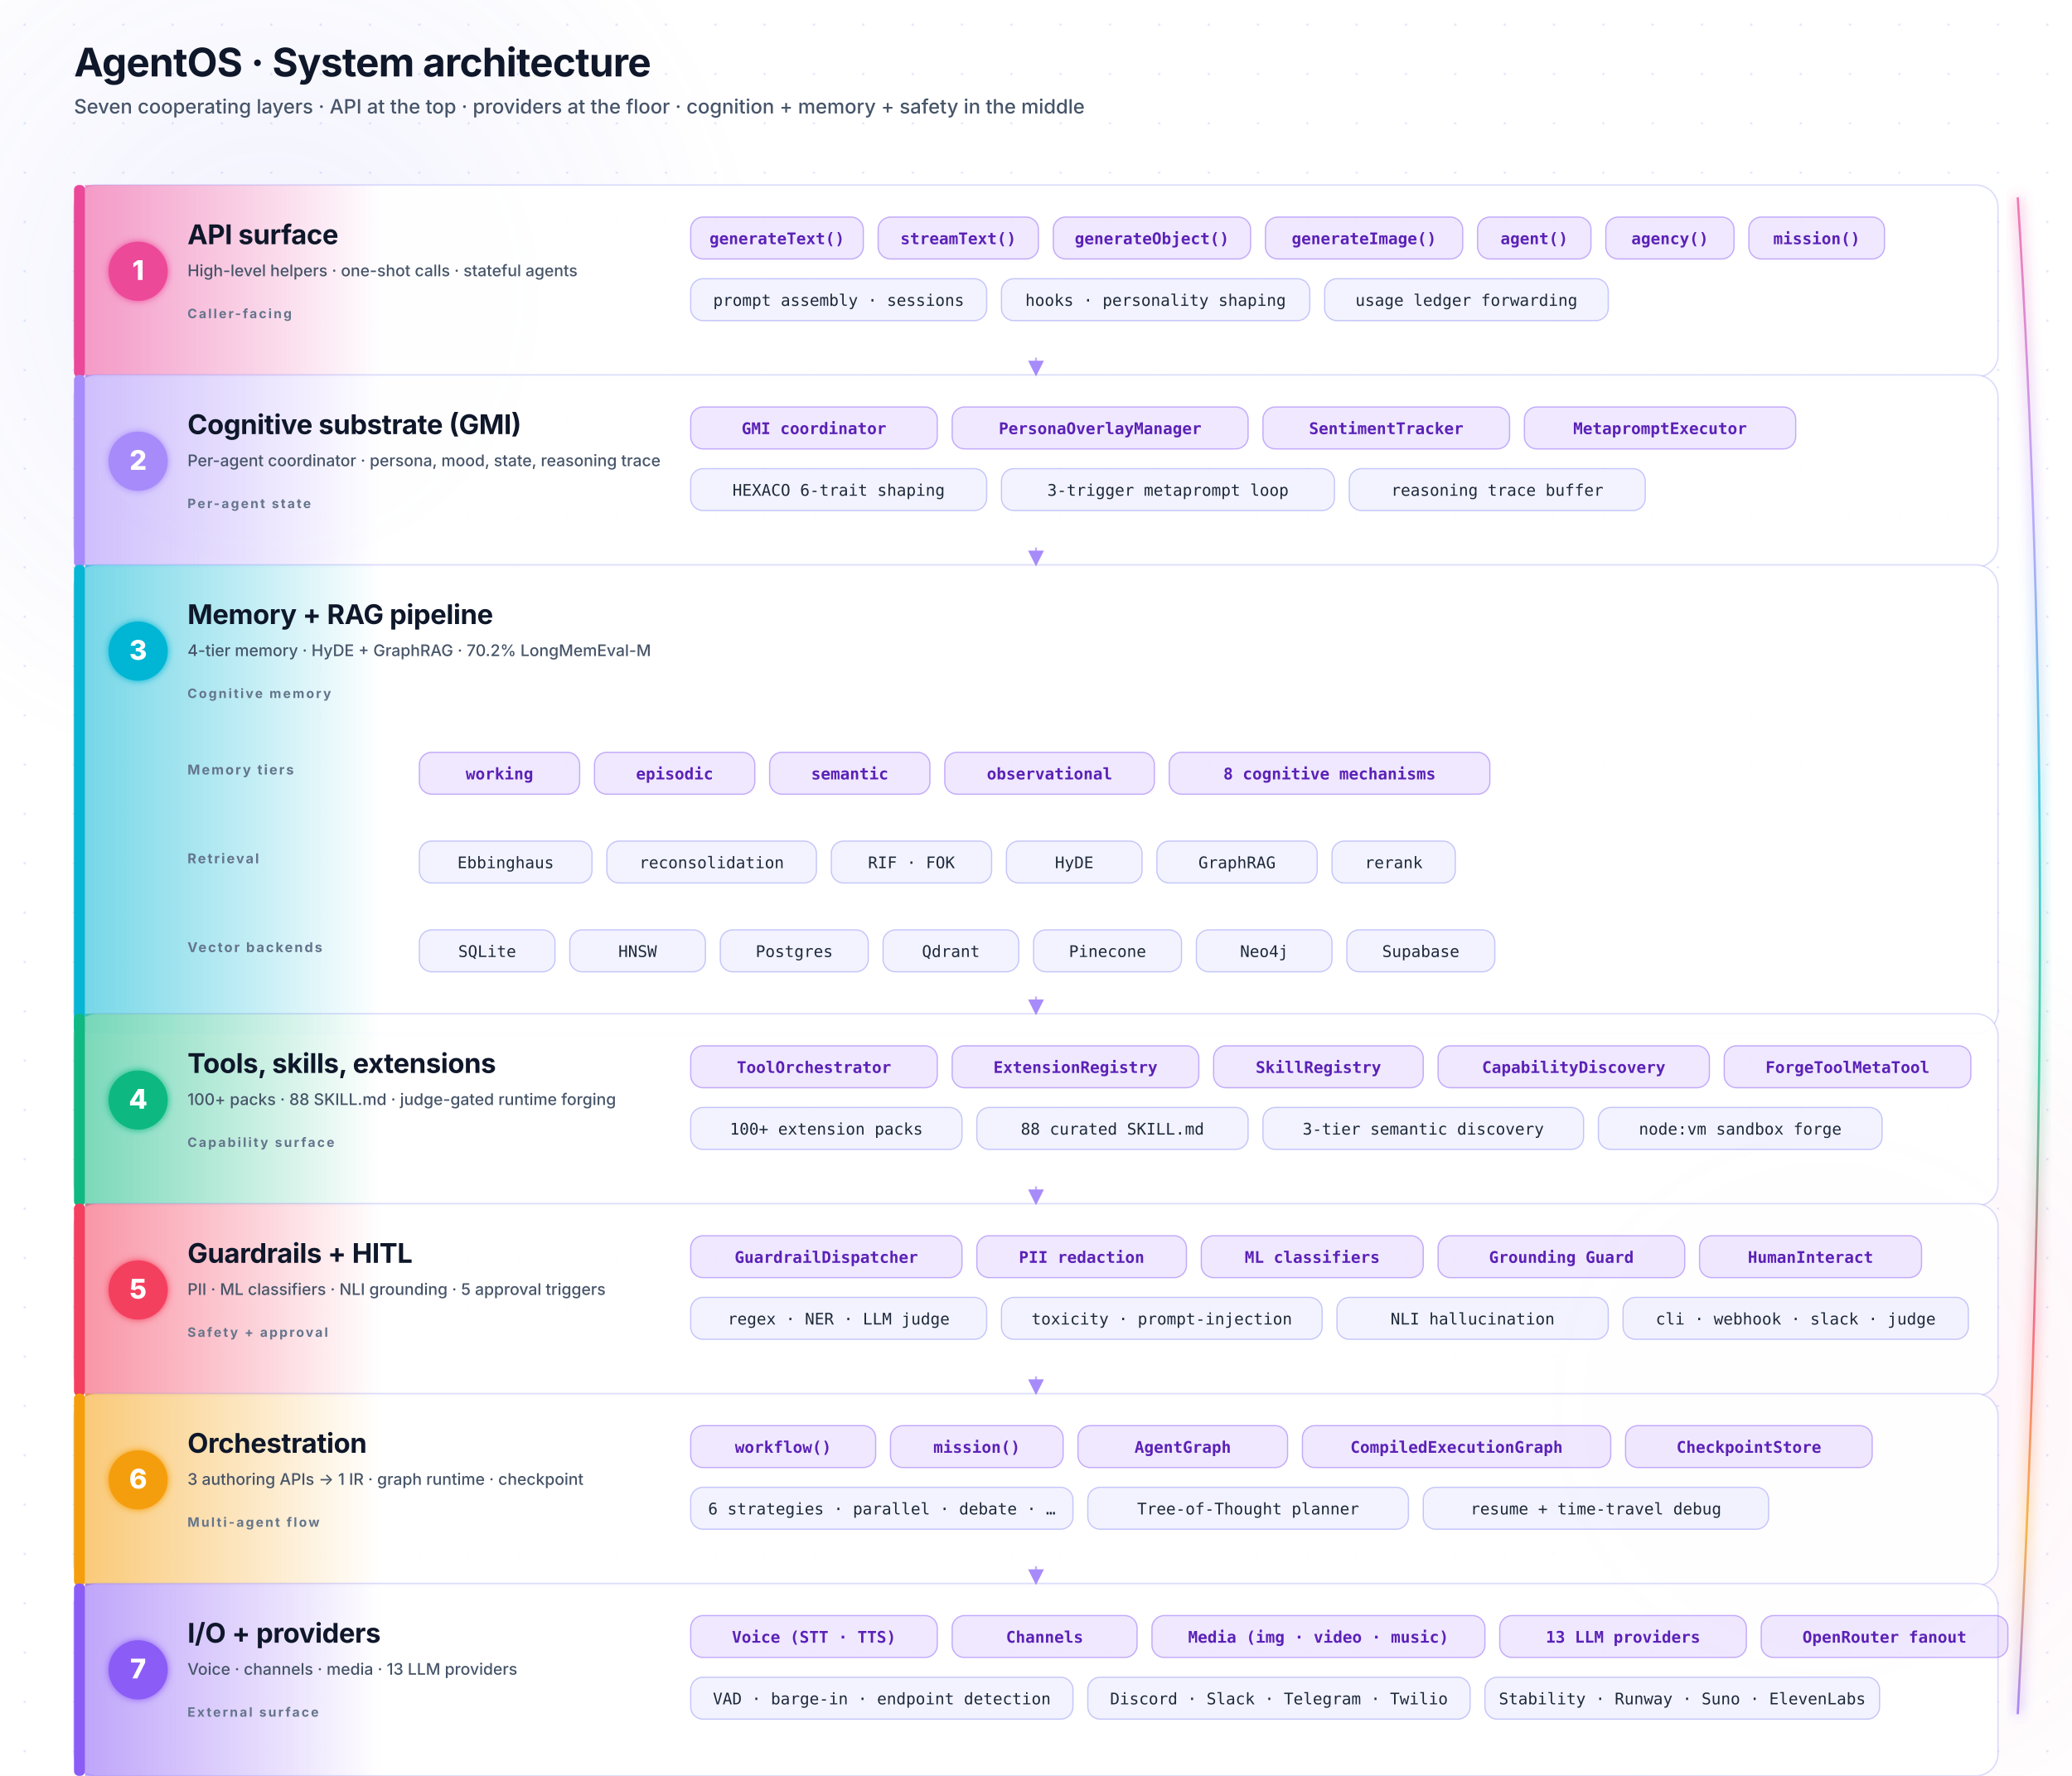
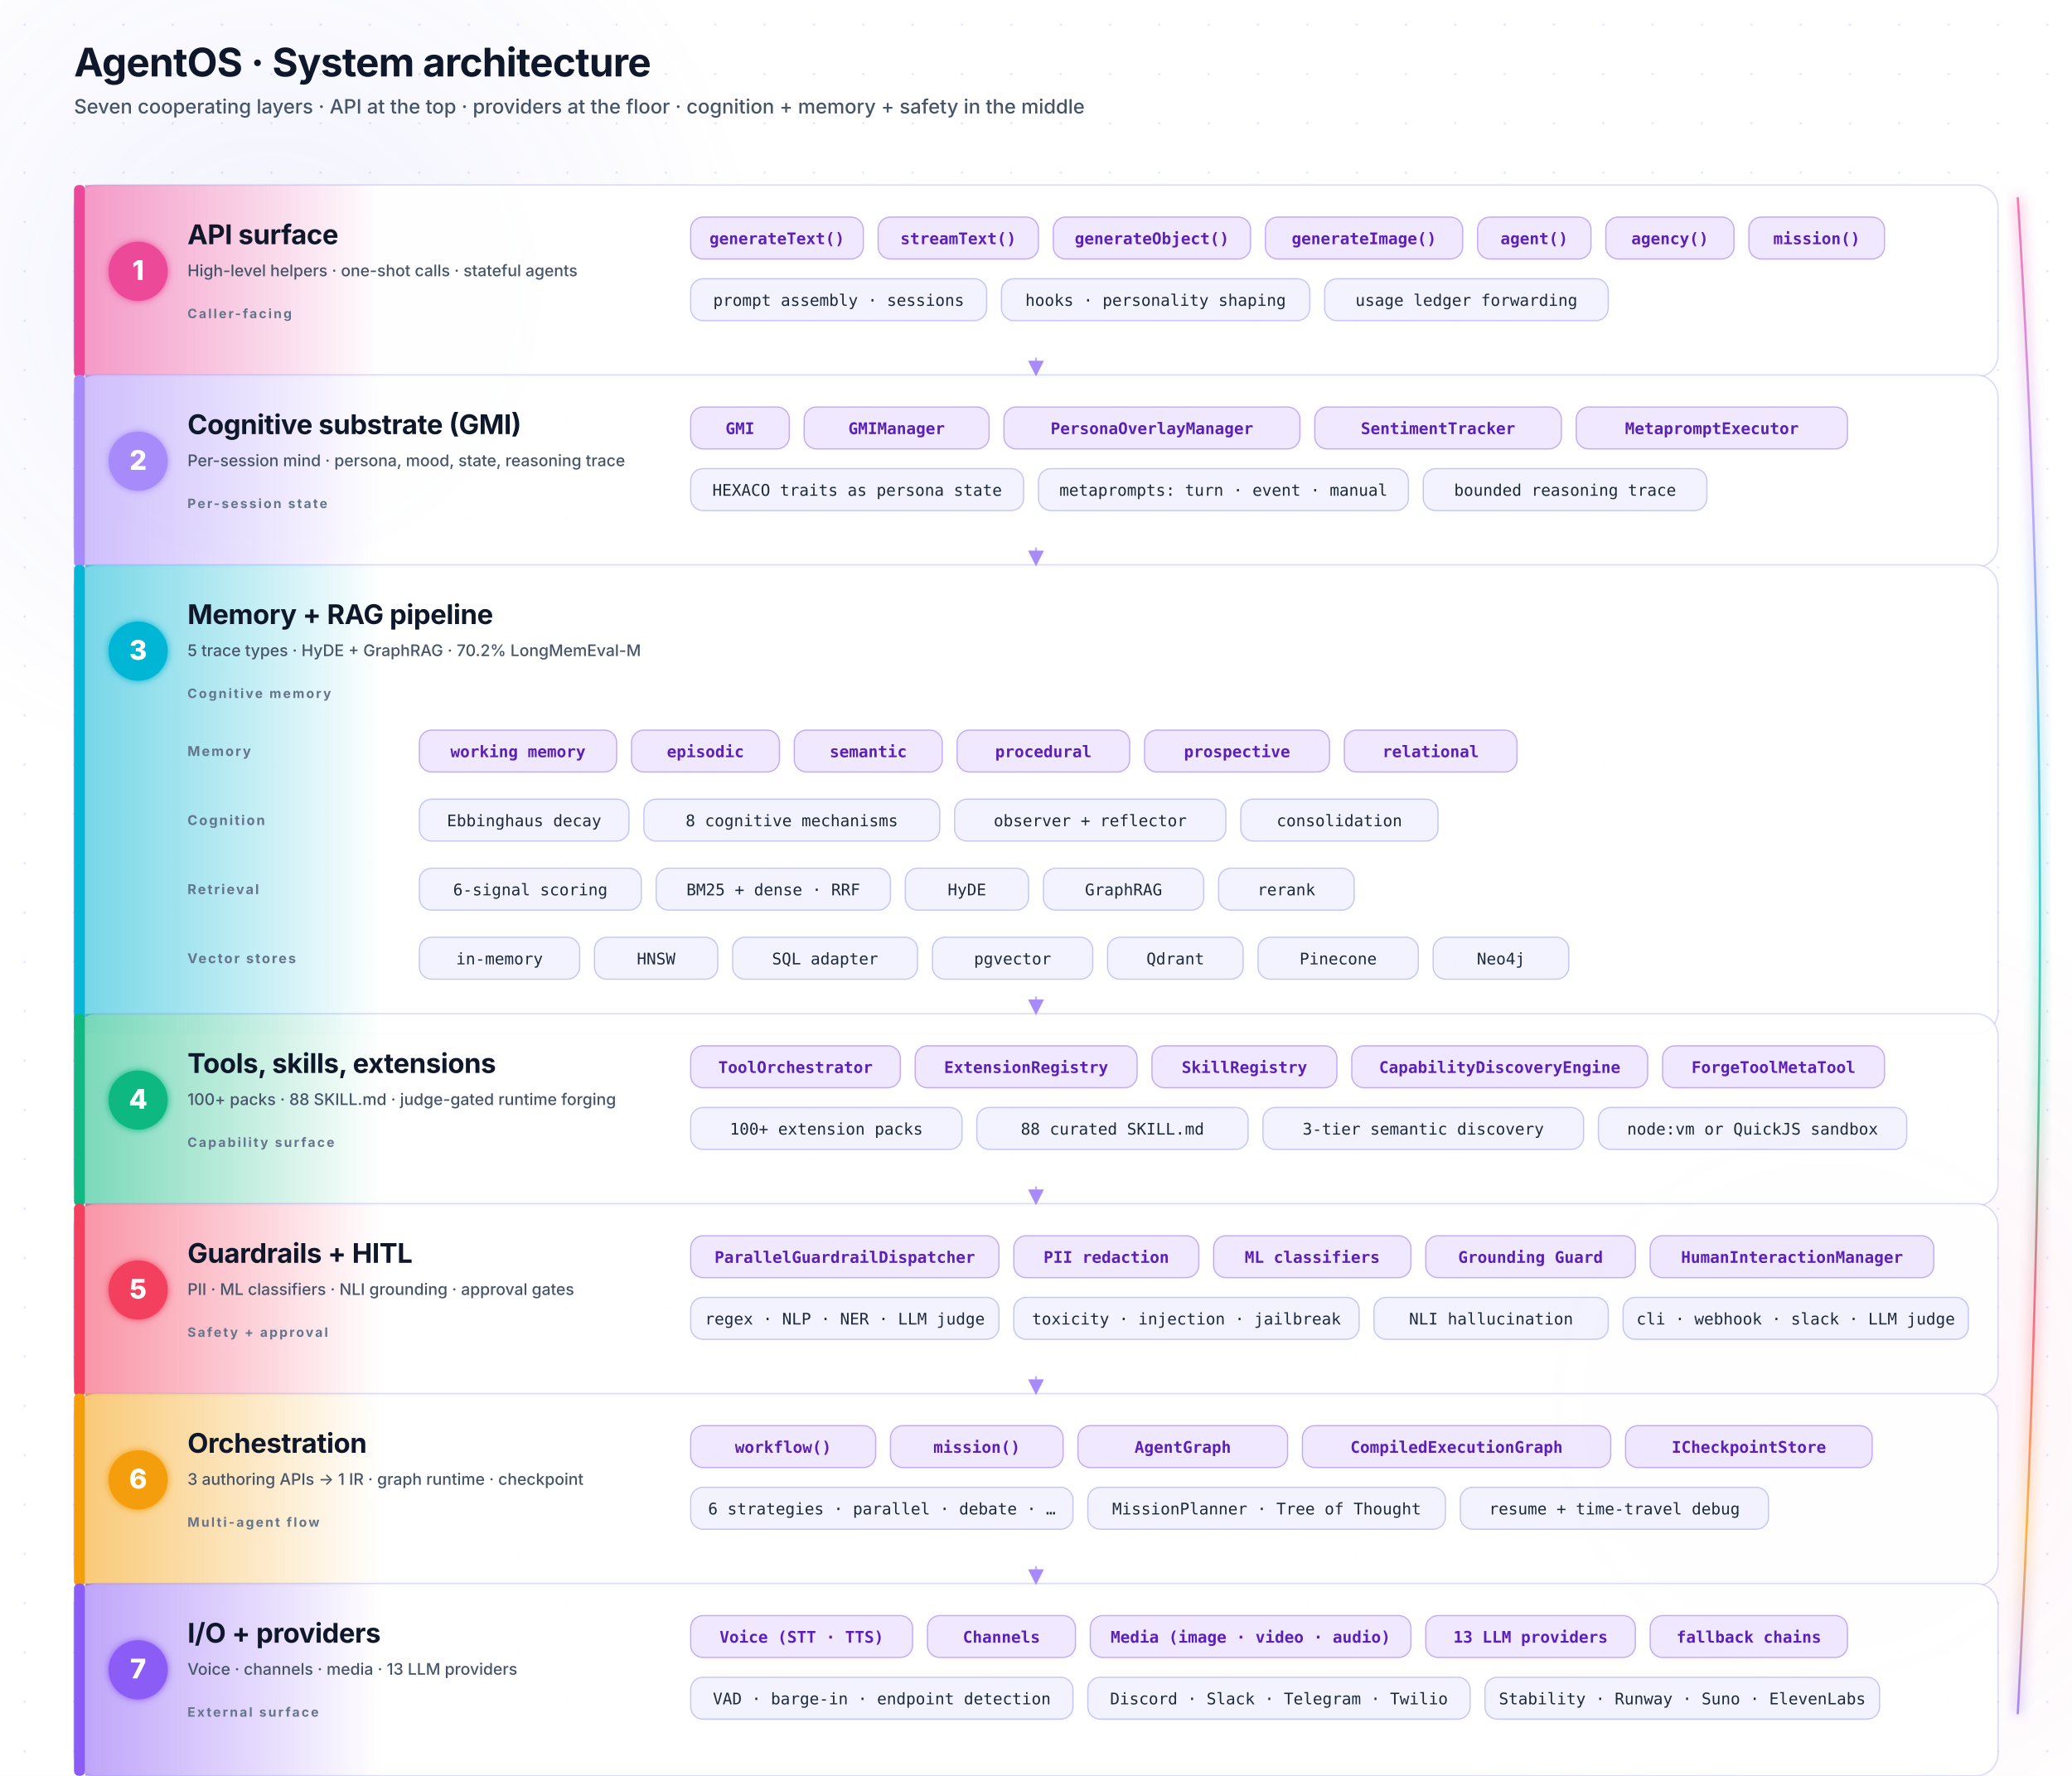
<svg xmlns="http://www.w3.org/2000/svg" viewBox="0 0 1680 1440" width="1680" height="1440" role="img" aria-labelledby="sa-title sa-desc" font-family="Inter, system-ui, -apple-system, sans-serif">
  <defs>
    <linearGradient id="sa-brand" x1="0%" y1="0%" x2="100%" y2="0%">
      <stop offset="0%" stop-color="#6366f1" />
      <stop offset="50%" stop-color="#8b5cf6" />
      <stop offset="100%" stop-color="#ec4899" />
    </linearGradient>
    <linearGradient id="sa-flow" x1="0%" y1="0%" x2="0%" y2="100%">
      <stop offset="0%" stop-color="#ec4899" stop-opacity="0.7" />
      <stop offset="20%" stop-color="#a78bfa" stop-opacity="0.7" />
      <stop offset="40%" stop-color="#06b6d4" stop-opacity="0.7" />
      <stop offset="58%" stop-color="#10b981" stop-opacity="0.7" />
      <stop offset="74%" stop-color="#f43f5e" stop-opacity="0.7" />
      <stop offset="88%" stop-color="#f59e0b" stop-opacity="0.7" />
      <stop offset="100%" stop-color="#8b5cf6" stop-opacity="0.7" />
    </linearGradient>
    <linearGradient id="sa-edge-1" x1="0%" y1="0%" x2="100%" y2="0%">
      <stop offset="0%" stop-color="#ec4899" stop-opacity="0.55" />
      <stop offset="100%" stop-color="#ec4899" stop-opacity="0" />
    </linearGradient>
    <linearGradient id="sa-edge-2" x1="0%" y1="0%" x2="100%" y2="0%">
      <stop offset="0%" stop-color="#a78bfa" stop-opacity="0.55" />
      <stop offset="100%" stop-color="#a78bfa" stop-opacity="0" />
    </linearGradient>
    <linearGradient id="sa-edge-3" x1="0%" y1="0%" x2="100%" y2="0%">
      <stop offset="0%" stop-color="#06b6d4" stop-opacity="0.55" />
      <stop offset="100%" stop-color="#06b6d4" stop-opacity="0" />
    </linearGradient>
    <linearGradient id="sa-edge-4" x1="0%" y1="0%" x2="100%" y2="0%">
      <stop offset="0%" stop-color="#10b981" stop-opacity="0.55" />
      <stop offset="100%" stop-color="#10b981" stop-opacity="0" />
    </linearGradient>
    <linearGradient id="sa-edge-5" x1="0%" y1="0%" x2="100%" y2="0%">
      <stop offset="0%" stop-color="#f43f5e" stop-opacity="0.55" />
      <stop offset="100%" stop-color="#f43f5e" stop-opacity="0" />
    </linearGradient>
    <linearGradient id="sa-edge-6" x1="0%" y1="0%" x2="100%" y2="0%">
      <stop offset="0%" stop-color="#f59e0b" stop-opacity="0.55" />
      <stop offset="100%" stop-color="#f59e0b" stop-opacity="0" />
    </linearGradient>
    <linearGradient id="sa-edge-7" x1="0%" y1="0%" x2="100%" y2="0%">
      <stop offset="0%" stop-color="#8b5cf6" stop-opacity="0.55" />
      <stop offset="100%" stop-color="#8b5cf6" stop-opacity="0" />
    </linearGradient>
    <radialGradient id="sa-orb-1" cx="50%" cy="50%" r="50%">
      <stop offset="0%" stop-color="#6366f1" stop-opacity="0.09" />
      <stop offset="100%" stop-color="#6366f1" stop-opacity="0" />
    </radialGradient>
    <radialGradient id="sa-orb-2" cx="50%" cy="50%" r="50%">
      <stop offset="0%" stop-color="#ec4899" stop-opacity="0.07" />
      <stop offset="100%" stop-color="#ec4899" stop-opacity="0" />
    </radialGradient>
    <pattern id="sa-dots" x="0" y="0" width="40" height="40" patternUnits="userSpaceOnUse">
      <circle cx="20" cy="20" r="0.9" fill="rgba(99,102,241,0.18)" />
    </pattern>
    <filter id="sa-disc-glow" x="-50%" y="-50%" width="200%" height="200%">
      <feGaussianBlur stdDeviation="3" result="b" />
      <feMerge>
        <feMergeNode in="b" />
        <feMergeNode in="SourceGraphic" />
      </feMerge>
    </filter>
    <filter id="sa-ribbon-glow" x="-50%" y="-50%" width="200%" height="200%">
      <feGaussianBlur stdDeviation="5" />
    </filter>
    <marker id="sa-arrow" viewBox="0 0 10 10" refX="9" refY="5" markerWidth="8" markerHeight="8" orient="auto">
      <path d="M 0 0 L 10 5 L 0 10 z" fill="#a78bfa" />
    </marker>
    <style>
      .bg   { fill: #ffffff; }
      .h1   { font: 700 32px Inter, system-ui, sans-serif; fill: #0f172a; letter-spacing: -0.015em; }
      .h2   { font: 500 16px Inter, system-ui, sans-serif; fill: #475569; }
      .card        { fill: rgba(255, 255, 255, 0.92); stroke: rgba(99, 102, 241, 0.22); stroke-width: 1.2; }
      .num         { font: 800 22px Inter, system-ui, sans-serif; fill: #ffffff; }
      .layer-title { font: 700 22px Inter, system-ui, sans-serif; fill: #0f172a; letter-spacing: -0.01em; }
      .layer-sub   { font: 500 13px Inter, system-ui, sans-serif; fill: #475569; }
      .lbl         { font: 700 10.5px Inter, system-ui, sans-serif; fill: #64748b; letter-spacing: 0.14em; text-transform: uppercase; }
      .lbl-row     { font: 700 11px Inter, system-ui, sans-serif; fill: #64748b; letter-spacing: 0.12em; text-transform: uppercase; }
      .pill        { fill: rgba(99, 102, 241, 0.08); stroke: rgba(99, 102, 241, 0.34); stroke-width: 1; }
      .pill-text   { font: 500 13px 'JetBrains Mono', ui-monospace, monospace; fill: #1e293b; }
      .pill-emph   { fill: rgba(139, 92, 246, 0.14); stroke: rgba(139, 92, 246, 0.48); stroke-width: 1; }
      .pill-emph-t { font: 600 13px 'JetBrains Mono', ui-monospace, monospace; fill: #5b21b6; }
      .disc-1 { fill: #ec4899; } .disc-2 { fill: #a78bfa; } .disc-3 { fill: #06b6d4; }
      .disc-4 { fill: #10b981; } .disc-5 { fill: #f43f5e; } .disc-6 { fill: #f59e0b; }
      .disc-7 { fill: #8b5cf6; }
      .layer-conn  { stroke: rgba(139, 92, 246, 0.5); stroke-width: 1.6; fill: none; stroke-dasharray: 4 4; }

            [data-theme='dark'] .h1          { fill: #f5f3ff; }
      [data-theme='dark'] .h2          { fill: #c7d2fe; }
      [data-theme='dark'] .card        { fill: rgba(15, 23, 42, 0.65); stroke: rgba(165, 180, 252, 0.22); }
      [data-theme='dark'] .layer-title { fill: #f1f5f9; }
      [data-theme='dark'] .layer-sub   { fill: #cbd5e1; }
      [data-theme='dark'] .lbl         { fill: #94a3b8; }
      [data-theme='dark'] .lbl-row     { fill: #94a3b8; }
      [data-theme='dark'] .pill        { fill: rgba(99, 102, 241, 0.18); stroke: rgba(165, 180, 252, 0.48); }
      [data-theme='dark'] .pill-text   { fill: #e2e8f0; }
      [data-theme='dark'] .pill-emph   { fill: rgba(139, 92, 246, 0.3); stroke: rgba(196, 181, 253, 0.7); }
      [data-theme='dark'] .pill-emph-t { fill: #d8b4fe; }
      [data-theme='dark'] .layer-conn  { stroke: rgba(165, 180, 252, 0.6); }
    </style>
  </defs>
  <rect class="bg" x="0" y="0" width="1680" height="1440" />
  <rect x="0" y="0" width="1680" height="1440" fill="url(#sa-dots)" />
  <circle cx="220" cy="240" r="400" fill="url(#sa-orb-1)" />
  <circle cx="1480" cy="1140" r="420" fill="url(#sa-orb-2)" />
  <text x="60" y="62" class="h1">AgentOS · System architecture</text>
  <text x="60" y="92" class="h2">Seven cooperating layers · API at the top · providers at the floor · cognition + memory + safety in the middle</text>
  <line x1="60" y1="114" x2="1620" y2="114" stroke="url(#sa-brand)" stroke-width="2.5" />
  <path d="M 1636 160 Q 1672 720 1636 1390" stroke="url(#sa-flow)" stroke-width="3" fill="none" filter="url(#sa-ribbon-glow)" />
  <path d="M 1636 160 Q 1672 720 1636 1390" stroke="url(#sa-flow)" stroke-width="1.8" fill="none" />
  <g transform="translate(60, 150)">
    <rect width="1560" height="156" rx="18" class="card" />
    <rect width="9" height="156" rx="4" fill="#ec4899" />
    <rect x="9" width="240" height="156" fill="url(#sa-edge-1)" />
    <circle cx="52" cy="70" r="24" class="disc-1" filter="url(#sa-disc-glow)" />
    <text x="52" y="77" text-anchor="middle" class="num">1</text>
    <text x="92" y="48" class="layer-title">API surface</text>
    <text x="92" y="74" class="layer-sub">High-level helpers · one-shot calls · stateful agents</text>
    <text x="92" y="108" class="lbl">Caller-facing</text>
    <g transform="translate(500, 26)">
      <g>
        <rect width="140" height="34" rx="10" class="pill-emph" />
        <text x="70" y="22" text-anchor="middle" class="pill-emph-t">generateText()</text>
      </g>
      <g transform="translate(152, 0)">
        <rect width="130" height="34" rx="10" class="pill-emph" />
        <text x="65" y="22" text-anchor="middle" class="pill-emph-t">streamText()</text>
      </g>
      <g transform="translate(294, 0)">
        <rect width="160" height="34" rx="10" class="pill-emph" />
        <text x="80" y="22" text-anchor="middle" class="pill-emph-t">generateObject()</text>
      </g>
      <g transform="translate(466, 0)">
        <rect width="160" height="34" rx="10" class="pill-emph" />
        <text x="80" y="22" text-anchor="middle" class="pill-emph-t">generateImage()</text>
      </g>
      <g transform="translate(638, 0)">
        <rect width="92" height="34" rx="10" class="pill-emph" />
        <text x="46" y="22" text-anchor="middle" class="pill-emph-t">agent()</text>
      </g>
      <g transform="translate(742, 0)">
        <rect width="104" height="34" rx="10" class="pill-emph" />
        <text x="52" y="22" text-anchor="middle" class="pill-emph-t">agency()</text>
      </g>
      <g transform="translate(858, 0)">
        <rect width="110" height="34" rx="10" class="pill-emph" />
        <text x="55" y="22" text-anchor="middle" class="pill-emph-t">mission()</text>
      </g>
    </g>
    <g transform="translate(500, 76)">
      <g>
        <rect width="240" height="34" rx="10" class="pill" />
        <text x="120" y="22" text-anchor="middle" class="pill-text">prompt assembly · sessions</text>
      </g>
      <g transform="translate(252, 0)">
        <rect width="250" height="34" rx="10" class="pill" />
        <text x="125" y="22" text-anchor="middle" class="pill-text">hooks · personality shaping</text>
      </g>
      <g transform="translate(514, 0)">
        <rect width="230" height="34" rx="10" class="pill" />
        <text x="115" y="22" text-anchor="middle" class="pill-text">usage ledger forwarding</text>
      </g>
    </g>
  </g>
  <g transform="translate(60, 304)">
    <rect width="1560" height="156" rx="18" class="card" />
    <rect width="9" height="156" rx="4" fill="#a78bfa" />
    <rect x="9" width="240" height="156" fill="url(#sa-edge-2)" />
    <circle cx="52" cy="70" r="24" class="disc-2" filter="url(#sa-disc-glow)" />
    <text x="52" y="77" text-anchor="middle" class="num">2</text>
    <text x="92" y="48" class="layer-title">Cognitive substrate (GMI)</text>
-     <text x="92" y="74" class="layer-sub">Per-agent coordinator · persona, mood, state, reasoning trace</text>
-     <text x="92" y="108" class="lbl">Per-agent state</text>
+     <text x="92" y="74" class="layer-sub">Per-session mind · persona, mood, state, reasoning trace</text>
+     <text x="92" y="108" class="lbl">Per-session state</text>
    <g transform="translate(500, 26)">
      <g>
-         <rect width="200" height="34" rx="10" class="pill-emph" />
-         <text x="100" y="22" text-anchor="middle" class="pill-emph-t">GMI coordinator</text>
-       </g>
-       <g transform="translate(212, 0)">
+         <rect width="80" height="34" rx="10" class="pill-emph" />
+         <text x="40" y="22" text-anchor="middle" class="pill-emph-t">GMI</text>
+       </g>
+       <g transform="translate(92, 0)">
+         <rect width="150" height="34" rx="10" class="pill-emph" />
+         <text x="75" y="22" text-anchor="middle" class="pill-emph-t">GMIManager</text>
+       </g>
+       <g transform="translate(254, 0)">
        <rect width="240" height="34" rx="10" class="pill-emph" />
        <text x="120" y="22" text-anchor="middle" class="pill-emph-t">PersonaOverlayManager</text>
      </g>
-       <g transform="translate(464, 0)">
+       <g transform="translate(506, 0)">
        <rect width="200" height="34" rx="10" class="pill-emph" />
        <text x="100" y="22" text-anchor="middle" class="pill-emph-t">SentimentTracker</text>
      </g>
-       <g transform="translate(676, 0)">
+       <g transform="translate(718, 0)">
        <rect width="220" height="34" rx="10" class="pill-emph" />
        <text x="110" y="22" text-anchor="middle" class="pill-emph-t">MetapromptExecutor</text>
      </g>
    </g>
    <g transform="translate(500, 76)">
      <g>
-         <rect width="240" height="34" rx="10" class="pill" />
-         <text x="120" y="22" text-anchor="middle" class="pill-text">HEXACO 6-trait shaping</text>
-       </g>
-       <g transform="translate(252, 0)">
        <rect width="270" height="34" rx="10" class="pill" />
-         <text x="135" y="22" text-anchor="middle" class="pill-text">3-trigger metaprompt loop</text>
-       </g>
-       <g transform="translate(534, 0)">
-         <rect width="240" height="34" rx="10" class="pill" />
-         <text x="120" y="22" text-anchor="middle" class="pill-text">reasoning trace buffer</text>
+         <text x="135" y="22" text-anchor="middle" class="pill-text">HEXACO traits as persona state</text>
+       </g>
+       <g transform="translate(282, 0)">
+         <rect width="300" height="34" rx="10" class="pill" />
+         <text x="150" y="22" text-anchor="middle" class="pill-text">metaprompts: turn · event · manual</text>
+       </g>
+       <g transform="translate(594, 0)">
+         <rect width="230" height="34" rx="10" class="pill" />
+         <text x="115" y="22" text-anchor="middle" class="pill-text">bounded reasoning trace</text>
      </g>
    </g>
  </g>
  <g transform="translate(60, 458)">
    <rect width="1560" height="380" rx="18" class="card" />
    <rect width="9" height="380" rx="4" fill="#06b6d4" />
    <rect x="9" width="240" height="380" fill="url(#sa-edge-3)" />
    <circle cx="52" cy="70" r="24" class="disc-3" filter="url(#sa-disc-glow)" />
    <text x="52" y="77" text-anchor="middle" class="num">3</text>
    <text x="92" y="48" class="layer-title">Memory + RAG pipeline</text>
-     <text x="92" y="74" class="layer-sub">4-tier memory · HyDE + GraphRAG · 70.2% LongMemEval-M</text>
+     <text x="92" y="74" class="layer-sub">5 trace types · HyDE + GraphRAG · 70.2% LongMemEval-M</text>
    <text x="92" y="108" class="lbl">Cognitive memory</text>
-     <text x="92" y="170" class="lbl-row">Memory tiers</text>
-     <g transform="translate(280, 152)">
-       <g>
-         <rect width="130" height="34" rx="10" class="pill-emph" />
-         <text x="65" y="22" text-anchor="middle" class="pill-emph-t">working</text>
-       </g>
-       <g transform="translate(142, 0)">
-         <rect width="130" height="34" rx="10" class="pill-emph" />
-         <text x="65" y="22" text-anchor="middle" class="pill-emph-t">episodic</text>
-       </g>
-       <g transform="translate(284, 0)">
-         <rect width="130" height="34" rx="10" class="pill-emph" />
-         <text x="65" y="22" text-anchor="middle" class="pill-emph-t">semantic</text>
-       </g>
-       <g transform="translate(426, 0)">
-         <rect width="170" height="34" rx="10" class="pill-emph" />
-         <text x="85" y="22" text-anchor="middle" class="pill-emph-t">observational</text>
-       </g>
-       <g transform="translate(608, 0)">
-         <rect width="260" height="34" rx="10" class="pill-emph" />
-         <text x="130" y="22" text-anchor="middle" class="pill-emph-t">8 cognitive mechanisms</text>
-       </g>
-     </g>
-     <text x="92" y="242" class="lbl-row">Retrieval</text>
-     <g transform="translate(280, 224)">
-       <g>
-         <rect width="140" height="34" rx="10" class="pill" />
-         <text x="70" y="22" text-anchor="middle" class="pill-text">Ebbinghaus</text>
-       </g>
-       <g transform="translate(152, 0)">
+     <text x="92" y="155" class="lbl-row">Memory</text>
+     <g transform="translate(280, 134)">
+       <g>
+         <rect width="160" height="34" rx="10" class="pill-emph" />
+         <text x="80" y="22" text-anchor="middle" class="pill-emph-t">working memory</text>
+       </g>
+       <g transform="translate(172, 0)">
+         <rect width="120" height="34" rx="10" class="pill-emph" />
+         <text x="60" y="22" text-anchor="middle" class="pill-emph-t">episodic</text>
+       </g>
+       <g transform="translate(304, 0)">
+         <rect width="120" height="34" rx="10" class="pill-emph" />
+         <text x="60" y="22" text-anchor="middle" class="pill-emph-t">semantic</text>
+       </g>
+       <g transform="translate(436, 0)">
+         <rect width="140" height="34" rx="10" class="pill-emph" />
+         <text x="70" y="22" text-anchor="middle" class="pill-emph-t">procedural</text>
+       </g>
+       <g transform="translate(588, 0)">
+         <rect width="150" height="34" rx="10" class="pill-emph" />
+         <text x="75" y="22" text-anchor="middle" class="pill-emph-t">prospective</text>
+       </g>
+       <g transform="translate(750, 0)">
+         <rect width="140" height="34" rx="10" class="pill-emph" />
+         <text x="70" y="22" text-anchor="middle" class="pill-emph-t">relational</text>
+       </g>
+     </g>
+     <text x="92" y="211" class="lbl-row">Cognition</text>
+     <g transform="translate(280, 190)">
+       <g>
        <rect width="170" height="34" rx="10" class="pill" />
-         <text x="85" y="22" text-anchor="middle" class="pill-text">reconsolidation</text>
-       </g>
-       <g transform="translate(334, 0)">
-         <rect width="130" height="34" rx="10" class="pill" />
-         <text x="65" y="22" text-anchor="middle" class="pill-text">RIF · FOK</text>
-       </g>
-       <g transform="translate(476, 0)">
-         <rect width="110" height="34" rx="10" class="pill" />
-         <text x="55" y="22" text-anchor="middle" class="pill-text">HyDE</text>
-       </g>
-       <g transform="translate(598, 0)">
+         <text x="85" y="22" text-anchor="middle" class="pill-text">Ebbinghaus decay</text>
+       </g>
+       <g transform="translate(182, 0)">
+         <rect width="240" height="34" rx="10" class="pill" />
+         <text x="120" y="22" text-anchor="middle" class="pill-text">8 cognitive mechanisms</text>
+       </g>
+       <g transform="translate(434, 0)">
+         <rect width="220" height="34" rx="10" class="pill" />
+         <text x="110" y="22" text-anchor="middle" class="pill-text">observer + reflector</text>
+       </g>
+       <g transform="translate(666, 0)">
+         <rect width="160" height="34" rx="10" class="pill" />
+         <text x="80" y="22" text-anchor="middle" class="pill-text">consolidation</text>
+       </g>
+     </g>
+     <text x="92" y="267" class="lbl-row">Retrieval</text>
+     <g transform="translate(280, 246)">
+       <g>
+         <rect width="180" height="34" rx="10" class="pill" />
+         <text x="90" y="22" text-anchor="middle" class="pill-text">6-signal scoring</text>
+       </g>
+       <g transform="translate(192, 0)">
+         <rect width="190" height="34" rx="10" class="pill" />
+         <text x="95" y="22" text-anchor="middle" class="pill-text">BM25 + dense · RRF</text>
+       </g>
+       <g transform="translate(394, 0)">
+         <rect width="100" height="34" rx="10" class="pill" />
+         <text x="50" y="22" text-anchor="middle" class="pill-text">HyDE</text>
+       </g>
+       <g transform="translate(506, 0)">
        <rect width="130" height="34" rx="10" class="pill" />
        <text x="65" y="22" text-anchor="middle" class="pill-text">GraphRAG</text>
      </g>
-       <g transform="translate(740, 0)">
+       <g transform="translate(648, 0)">
+         <rect width="110" height="34" rx="10" class="pill" />
+         <text x="55" y="22" text-anchor="middle" class="pill-text">rerank</text>
+       </g>
+     </g>
+     <text x="92" y="323" class="lbl-row">Vector stores</text>
+     <g transform="translate(280, 302)">
+       <g>
+         <rect width="130" height="34" rx="10" class="pill" />
+         <text x="65" y="22" text-anchor="middle" class="pill-text">in-memory</text>
+       </g>
+       <g transform="translate(142, 0)">
        <rect width="100" height="34" rx="10" class="pill" />
-         <text x="50" y="22" text-anchor="middle" class="pill-text">rerank</text>
-       </g>
-     </g>
-     <text x="92" y="314" class="lbl-row">Vector backends</text>
-     <g transform="translate(280, 296)">
-       <g>
-         <rect width="110" height="34" rx="10" class="pill" />
-         <text x="55" y="22" text-anchor="middle" class="pill-text">SQLite</text>
-       </g>
-       <g transform="translate(122, 0)">
-         <rect width="110" height="34" rx="10" class="pill" />
-         <text x="55" y="22" text-anchor="middle" class="pill-text">HNSW</text>
-       </g>
-       <g transform="translate(244, 0)">
-         <rect width="120" height="34" rx="10" class="pill" />
-         <text x="60" y="22" text-anchor="middle" class="pill-text">Postgres</text>
-       </g>
-       <g transform="translate(376, 0)">
+         <text x="50" y="22" text-anchor="middle" class="pill-text">HNSW</text>
+       </g>
+       <g transform="translate(254, 0)">
+         <rect width="150" height="34" rx="10" class="pill" />
+         <text x="75" y="22" text-anchor="middle" class="pill-text">SQL adapter</text>
+       </g>
+       <g transform="translate(416, 0)">
+         <rect width="130" height="34" rx="10" class="pill" />
+         <text x="65" y="22" text-anchor="middle" class="pill-text">pgvector</text>
+       </g>
+       <g transform="translate(558, 0)">
        <rect width="110" height="34" rx="10" class="pill" />
        <text x="55" y="22" text-anchor="middle" class="pill-text">Qdrant</text>
      </g>
-       <g transform="translate(498, 0)">
-         <rect width="120" height="34" rx="10" class="pill" />
-         <text x="60" y="22" text-anchor="middle" class="pill-text">Pinecone</text>
-       </g>
-       <g transform="translate(630, 0)">
+       <g transform="translate(680, 0)">
+         <rect width="130" height="34" rx="10" class="pill" />
+         <text x="65" y="22" text-anchor="middle" class="pill-text">Pinecone</text>
+       </g>
+       <g transform="translate(822, 0)">
        <rect width="110" height="34" rx="10" class="pill" />
        <text x="55" y="22" text-anchor="middle" class="pill-text">Neo4j</text>
-       </g>
-       <g transform="translate(752, 0)">
-         <rect width="120" height="34" rx="10" class="pill" />
-         <text x="60" y="22" text-anchor="middle" class="pill-text">Supabase</text>
      </g>
    </g>
  </g>
  <g transform="translate(60, 822)">
    <rect width="1560" height="156" rx="18" class="card" />
    <rect width="9" height="156" rx="4" fill="#10b981" />
    <rect x="9" width="240" height="156" fill="url(#sa-edge-4)" />
    <circle cx="52" cy="70" r="24" class="disc-4" filter="url(#sa-disc-glow)" />
    <text x="52" y="77" text-anchor="middle" class="num">4</text>
    <text x="92" y="48" class="layer-title">Tools, skills, extensions</text>
    <text x="92" y="74" class="layer-sub">100+ packs · 88 SKILL.md · judge-gated runtime forging</text>
    <text x="92" y="108" class="lbl">Capability surface</text>
    <g transform="translate(500, 26)">
      <g>
-         <rect width="200" height="34" rx="10" class="pill-emph" />
-         <text x="100" y="22" text-anchor="middle" class="pill-emph-t">ToolOrchestrator</text>
-       </g>
-       <g transform="translate(212, 0)">
-         <rect width="200" height="34" rx="10" class="pill-emph" />
-         <text x="100" y="22" text-anchor="middle" class="pill-emph-t">ExtensionRegistry</text>
-       </g>
-       <g transform="translate(424, 0)">
        <rect width="170" height="34" rx="10" class="pill-emph" />
-         <text x="85" y="22" text-anchor="middle" class="pill-emph-t">SkillRegistry</text>
-       </g>
-       <g transform="translate(606, 0)">
-         <rect width="220" height="34" rx="10" class="pill-emph" />
-         <text x="110" y="22" text-anchor="middle" class="pill-emph-t">CapabilityDiscovery</text>
-       </g>
-       <g transform="translate(838, 0)">
-         <rect width="200" height="34" rx="10" class="pill-emph" />
-         <text x="100" y="22" text-anchor="middle" class="pill-emph-t">ForgeToolMetaTool</text>
+         <text x="85" y="22" text-anchor="middle" class="pill-emph-t">ToolOrchestrator</text>
+       </g>
+       <g transform="translate(182, 0)">
+         <rect width="180" height="34" rx="10" class="pill-emph" />
+         <text x="90" y="22" text-anchor="middle" class="pill-emph-t">ExtensionRegistry</text>
+       </g>
+       <g transform="translate(374, 0)">
+         <rect width="150" height="34" rx="10" class="pill-emph" />
+         <text x="75" y="22" text-anchor="middle" class="pill-emph-t">SkillRegistry</text>
+       </g>
+       <g transform="translate(536, 0)">
+         <rect width="240" height="34" rx="10" class="pill-emph" />
+         <text x="120" y="22" text-anchor="middle" class="pill-emph-t">CapabilityDiscoveryEngine</text>
+       </g>
+       <g transform="translate(788, 0)">
+         <rect width="180" height="34" rx="10" class="pill-emph" />
+         <text x="90" y="22" text-anchor="middle" class="pill-emph-t">ForgeToolMetaTool</text>
      </g>
    </g>
    <g transform="translate(500, 76)">
      <g>
        <rect width="220" height="34" rx="10" class="pill" />
        <text x="110" y="22" text-anchor="middle" class="pill-text">100+ extension packs</text>
      </g>
      <g transform="translate(232, 0)">
        <rect width="220" height="34" rx="10" class="pill" />
        <text x="110" y="22" text-anchor="middle" class="pill-text">88 curated SKILL.md</text>
      </g>
      <g transform="translate(464, 0)">
        <rect width="260" height="34" rx="10" class="pill" />
        <text x="130" y="22" text-anchor="middle" class="pill-text">3-tier semantic discovery</text>
      </g>
      <g transform="translate(736, 0)">
-         <rect width="230" height="34" rx="10" class="pill" />
-         <text x="115" y="22" text-anchor="middle" class="pill-text">node:vm sandbox forge</text>
+         <rect width="250" height="34" rx="10" class="pill" />
+         <text x="125" y="22" text-anchor="middle" class="pill-text">node:vm or QuickJS sandbox</text>
      </g>
    </g>
  </g>
  <g transform="translate(60, 976)">
    <rect width="1560" height="156" rx="18" class="card" />
    <rect width="9" height="156" rx="4" fill="#f43f5e" />
    <rect x="9" width="240" height="156" fill="url(#sa-edge-5)" />
    <circle cx="52" cy="70" r="24" class="disc-5" filter="url(#sa-disc-glow)" />
    <text x="52" y="77" text-anchor="middle" class="num">5</text>
    <text x="92" y="48" class="layer-title">Guardrails + HITL</text>
-     <text x="92" y="74" class="layer-sub">PII · ML classifiers · NLI grounding · 5 approval triggers</text>
+     <text x="92" y="74" class="layer-sub">PII · ML classifiers · NLI grounding · approval gates</text>
    <text x="92" y="108" class="lbl">Safety + approval</text>
    <g transform="translate(500, 26)">
      <g>
-         <rect width="220" height="34" rx="10" class="pill-emph" />
-         <text x="110" y="22" text-anchor="middle" class="pill-emph-t">GuardrailDispatcher</text>
-       </g>
-       <g transform="translate(232, 0)">
+         <rect width="250" height="34" rx="10" class="pill-emph" />
+         <text x="125" y="22" text-anchor="middle" class="pill-emph-t">ParallelGuardrailDispatcher</text>
+       </g>
+       <g transform="translate(262, 0)">
+         <rect width="150" height="34" rx="10" class="pill-emph" />
+         <text x="75" y="22" text-anchor="middle" class="pill-emph-t">PII redaction</text>
+       </g>
+       <g transform="translate(424, 0)">
+         <rect width="160" height="34" rx="10" class="pill-emph" />
+         <text x="80" y="22" text-anchor="middle" class="pill-emph-t">ML classifiers</text>
+       </g>
+       <g transform="translate(596, 0)">
        <rect width="170" height="34" rx="10" class="pill-emph" />
-         <text x="85" y="22" text-anchor="middle" class="pill-emph-t">PII redaction</text>
-       </g>
-       <g transform="translate(414, 0)">
-         <rect width="180" height="34" rx="10" class="pill-emph" />
-         <text x="90" y="22" text-anchor="middle" class="pill-emph-t">ML classifiers</text>
-       </g>
-       <g transform="translate(606, 0)">
-         <rect width="200" height="34" rx="10" class="pill-emph" />
-         <text x="100" y="22" text-anchor="middle" class="pill-emph-t">Grounding Guard</text>
-       </g>
-       <g transform="translate(818, 0)">
-         <rect width="180" height="34" rx="10" class="pill-emph" />
-         <text x="90" y="22" text-anchor="middle" class="pill-emph-t">HumanInteract</text>
+         <text x="85" y="22" text-anchor="middle" class="pill-emph-t">Grounding Guard</text>
+       </g>
+       <g transform="translate(778, 0)">
+         <rect width="230" height="34" rx="10" class="pill-emph" />
+         <text x="115" y="22" text-anchor="middle" class="pill-emph-t">HumanInteractionManager</text>
      </g>
    </g>
    <g transform="translate(500, 76)">
      <g>
-         <rect width="240" height="34" rx="10" class="pill" />
-         <text x="120" y="22" text-anchor="middle" class="pill-text">regex · NER · LLM judge</text>
-       </g>
-       <g transform="translate(252, 0)">
-         <rect width="260" height="34" rx="10" class="pill" />
-         <text x="130" y="22" text-anchor="middle" class="pill-text">toxicity · prompt-injection</text>
-       </g>
-       <g transform="translate(524, 0)">
-         <rect width="220" height="34" rx="10" class="pill" />
-         <text x="110" y="22" text-anchor="middle" class="pill-text">NLI hallucination</text>
+         <rect width="250" height="34" rx="10" class="pill" />
+         <text x="125" y="22" text-anchor="middle" class="pill-text">regex · NLP · NER · LLM judge</text>
+       </g>
+       <g transform="translate(262, 0)">
+         <rect width="280" height="34" rx="10" class="pill" />
+         <text x="140" y="22" text-anchor="middle" class="pill-text">toxicity · injection · jailbreak</text>
+       </g>
+       <g transform="translate(554, 0)">
+         <rect width="190" height="34" rx="10" class="pill" />
+         <text x="95" y="22" text-anchor="middle" class="pill-text">NLI hallucination</text>
      </g>
      <g transform="translate(756, 0)">
        <rect width="280" height="34" rx="10" class="pill" />
-         <text x="140" y="22" text-anchor="middle" class="pill-text">cli · webhook · slack · judge</text>
+         <text x="140" y="22" text-anchor="middle" class="pill-text">cli · webhook · slack · LLM judge</text>
      </g>
    </g>
  </g>
  <g transform="translate(60, 1130)">
    <rect width="1560" height="156" rx="18" class="card" />
    <rect width="9" height="156" rx="4" fill="#f59e0b" />
    <rect x="9" width="240" height="156" fill="url(#sa-edge-6)" />
    <circle cx="52" cy="70" r="24" class="disc-6" filter="url(#sa-disc-glow)" />
    <text x="52" y="77" text-anchor="middle" class="num">6</text>
    <text x="92" y="48" class="layer-title">Orchestration</text>
    <text x="92" y="74" class="layer-sub">3 authoring APIs → 1 IR · graph runtime · checkpoint</text>
    <text x="92" y="108" class="lbl">Multi-agent flow</text>
    <g transform="translate(500, 26)">
      <g>
        <rect width="150" height="34" rx="10" class="pill-emph" />
        <text x="75" y="22" text-anchor="middle" class="pill-emph-t">workflow()</text>
      </g>
      <g transform="translate(162, 0)">
        <rect width="140" height="34" rx="10" class="pill-emph" />
        <text x="70" y="22" text-anchor="middle" class="pill-emph-t">mission()</text>
      </g>
      <g transform="translate(314, 0)">
        <rect width="170" height="34" rx="10" class="pill-emph" />
        <text x="85" y="22" text-anchor="middle" class="pill-emph-t">AgentGraph</text>
      </g>
      <g transform="translate(496, 0)">
        <rect width="250" height="34" rx="10" class="pill-emph" />
        <text x="125" y="22" text-anchor="middle" class="pill-emph-t">CompiledExecutionGraph</text>
      </g>
      <g transform="translate(758, 0)">
        <rect width="200" height="34" rx="10" class="pill-emph" />
-         <text x="100" y="22" text-anchor="middle" class="pill-emph-t">CheckpointStore</text>
+         <text x="100" y="22" text-anchor="middle" class="pill-emph-t">ICheckpointStore</text>
      </g>
    </g>
    <g transform="translate(500, 76)">
      <g>
        <rect width="310" height="34" rx="10" class="pill" />
        <text x="155" y="22" text-anchor="middle" class="pill-text">6 strategies · parallel · debate · …</text>
      </g>
      <g transform="translate(322, 0)">
-         <rect width="260" height="34" rx="10" class="pill" />
-         <text x="130" y="22" text-anchor="middle" class="pill-text">Tree-of-Thought planner</text>
-       </g>
-       <g transform="translate(594, 0)">
-         <rect width="280" height="34" rx="10" class="pill" />
-         <text x="140" y="22" text-anchor="middle" class="pill-text">resume + time-travel debug</text>
+         <rect width="290" height="34" rx="10" class="pill" />
+         <text x="145" y="22" text-anchor="middle" class="pill-text">MissionPlanner · Tree of Thought</text>
+       </g>
+       <g transform="translate(624, 0)">
+         <rect width="250" height="34" rx="10" class="pill" />
+         <text x="125" y="22" text-anchor="middle" class="pill-text">resume + time-travel debug</text>
      </g>
    </g>
  </g>
  <g transform="translate(60, 1284)">
    <rect width="1560" height="156" rx="18" class="card" />
    <rect width="9" height="156" rx="4" fill="#8b5cf6" />
    <rect x="9" width="240" height="156" fill="url(#sa-edge-7)" />
    <circle cx="52" cy="70" r="24" class="disc-7" filter="url(#sa-disc-glow)" />
    <text x="52" y="77" text-anchor="middle" class="num">7</text>
    <text x="92" y="48" class="layer-title">I/O + providers</text>
    <text x="92" y="74" class="layer-sub">Voice · channels · media · 13 LLM providers</text>
    <text x="92" y="108" class="lbl">External surface</text>
    <g transform="translate(500, 26)">
      <g>
-         <rect width="200" height="34" rx="10" class="pill-emph" />
-         <text x="100" y="22" text-anchor="middle" class="pill-emph-t">Voice (STT · TTS)</text>
-       </g>
-       <g transform="translate(212, 0)">
-         <rect width="150" height="34" rx="10" class="pill-emph" />
-         <text x="75" y="22" text-anchor="middle" class="pill-emph-t">Channels</text>
-       </g>
-       <g transform="translate(374, 0)">
-         <rect width="270" height="34" rx="10" class="pill-emph" />
-         <text x="135" y="22" text-anchor="middle" class="pill-emph-t">Media (img · video · music)</text>
-       </g>
-       <g transform="translate(656, 0)">
-         <rect width="200" height="34" rx="10" class="pill-emph" />
-         <text x="100" y="22" text-anchor="middle" class="pill-emph-t">13 LLM providers</text>
-       </g>
-       <g transform="translate(868, 0)">
-         <rect width="200" height="34" rx="10" class="pill-emph" />
-         <text x="100" y="22" text-anchor="middle" class="pill-emph-t">OpenRouter fanout</text>
+         <rect width="180" height="34" rx="10" class="pill-emph" />
+         <text x="90" y="22" text-anchor="middle" class="pill-emph-t">Voice (STT · TTS)</text>
+       </g>
+       <g transform="translate(192, 0)">
+         <rect width="120" height="34" rx="10" class="pill-emph" />
+         <text x="60" y="22" text-anchor="middle" class="pill-emph-t">Channels</text>
+       </g>
+       <g transform="translate(324, 0)">
+         <rect width="260" height="34" rx="10" class="pill-emph" />
+         <text x="130" y="22" text-anchor="middle" class="pill-emph-t">Media (image · video · audio)</text>
+       </g>
+       <g transform="translate(596, 0)">
+         <rect width="170" height="34" rx="10" class="pill-emph" />
+         <text x="85" y="22" text-anchor="middle" class="pill-emph-t">13 LLM providers</text>
+       </g>
+       <g transform="translate(778, 0)">
+         <rect width="160" height="34" rx="10" class="pill-emph" />
+         <text x="80" y="22" text-anchor="middle" class="pill-emph-t">fallback chains</text>
      </g>
    </g>
    <g transform="translate(500, 76)">
      <g>
        <rect width="310" height="34" rx="10" class="pill" />
        <text x="155" y="22" text-anchor="middle" class="pill-text">VAD · barge-in · endpoint detection</text>
      </g>
      <g transform="translate(322, 0)">
        <rect width="310" height="34" rx="10" class="pill" />
        <text x="155" y="22" text-anchor="middle" class="pill-text">Discord · Slack · Telegram · Twilio</text>
      </g>
      <g transform="translate(644, 0)">
        <rect width="320" height="34" rx="10" class="pill" />
        <text x="160" y="22" text-anchor="middle" class="pill-text">Stability · Runway · Suno · ElevenLabs</text>
      </g>
    </g>
  </g>
  <path d="M 840 290 L 840 304" class="layer-conn" marker-end="url(#sa-arrow)" />
  <path d="M 840 444 L 840 458" class="layer-conn" marker-end="url(#sa-arrow)" />
  <path d="M 840 808 L 840 822" class="layer-conn" marker-end="url(#sa-arrow)" />
  <path d="M 840 962 L 840 976" class="layer-conn" marker-end="url(#sa-arrow)" />
  <path d="M 840 1116 L 840 1130" class="layer-conn" marker-end="url(#sa-arrow)" />
  <path d="M 840 1270 L 840 1284" class="layer-conn" marker-end="url(#sa-arrow)" />
</svg>
